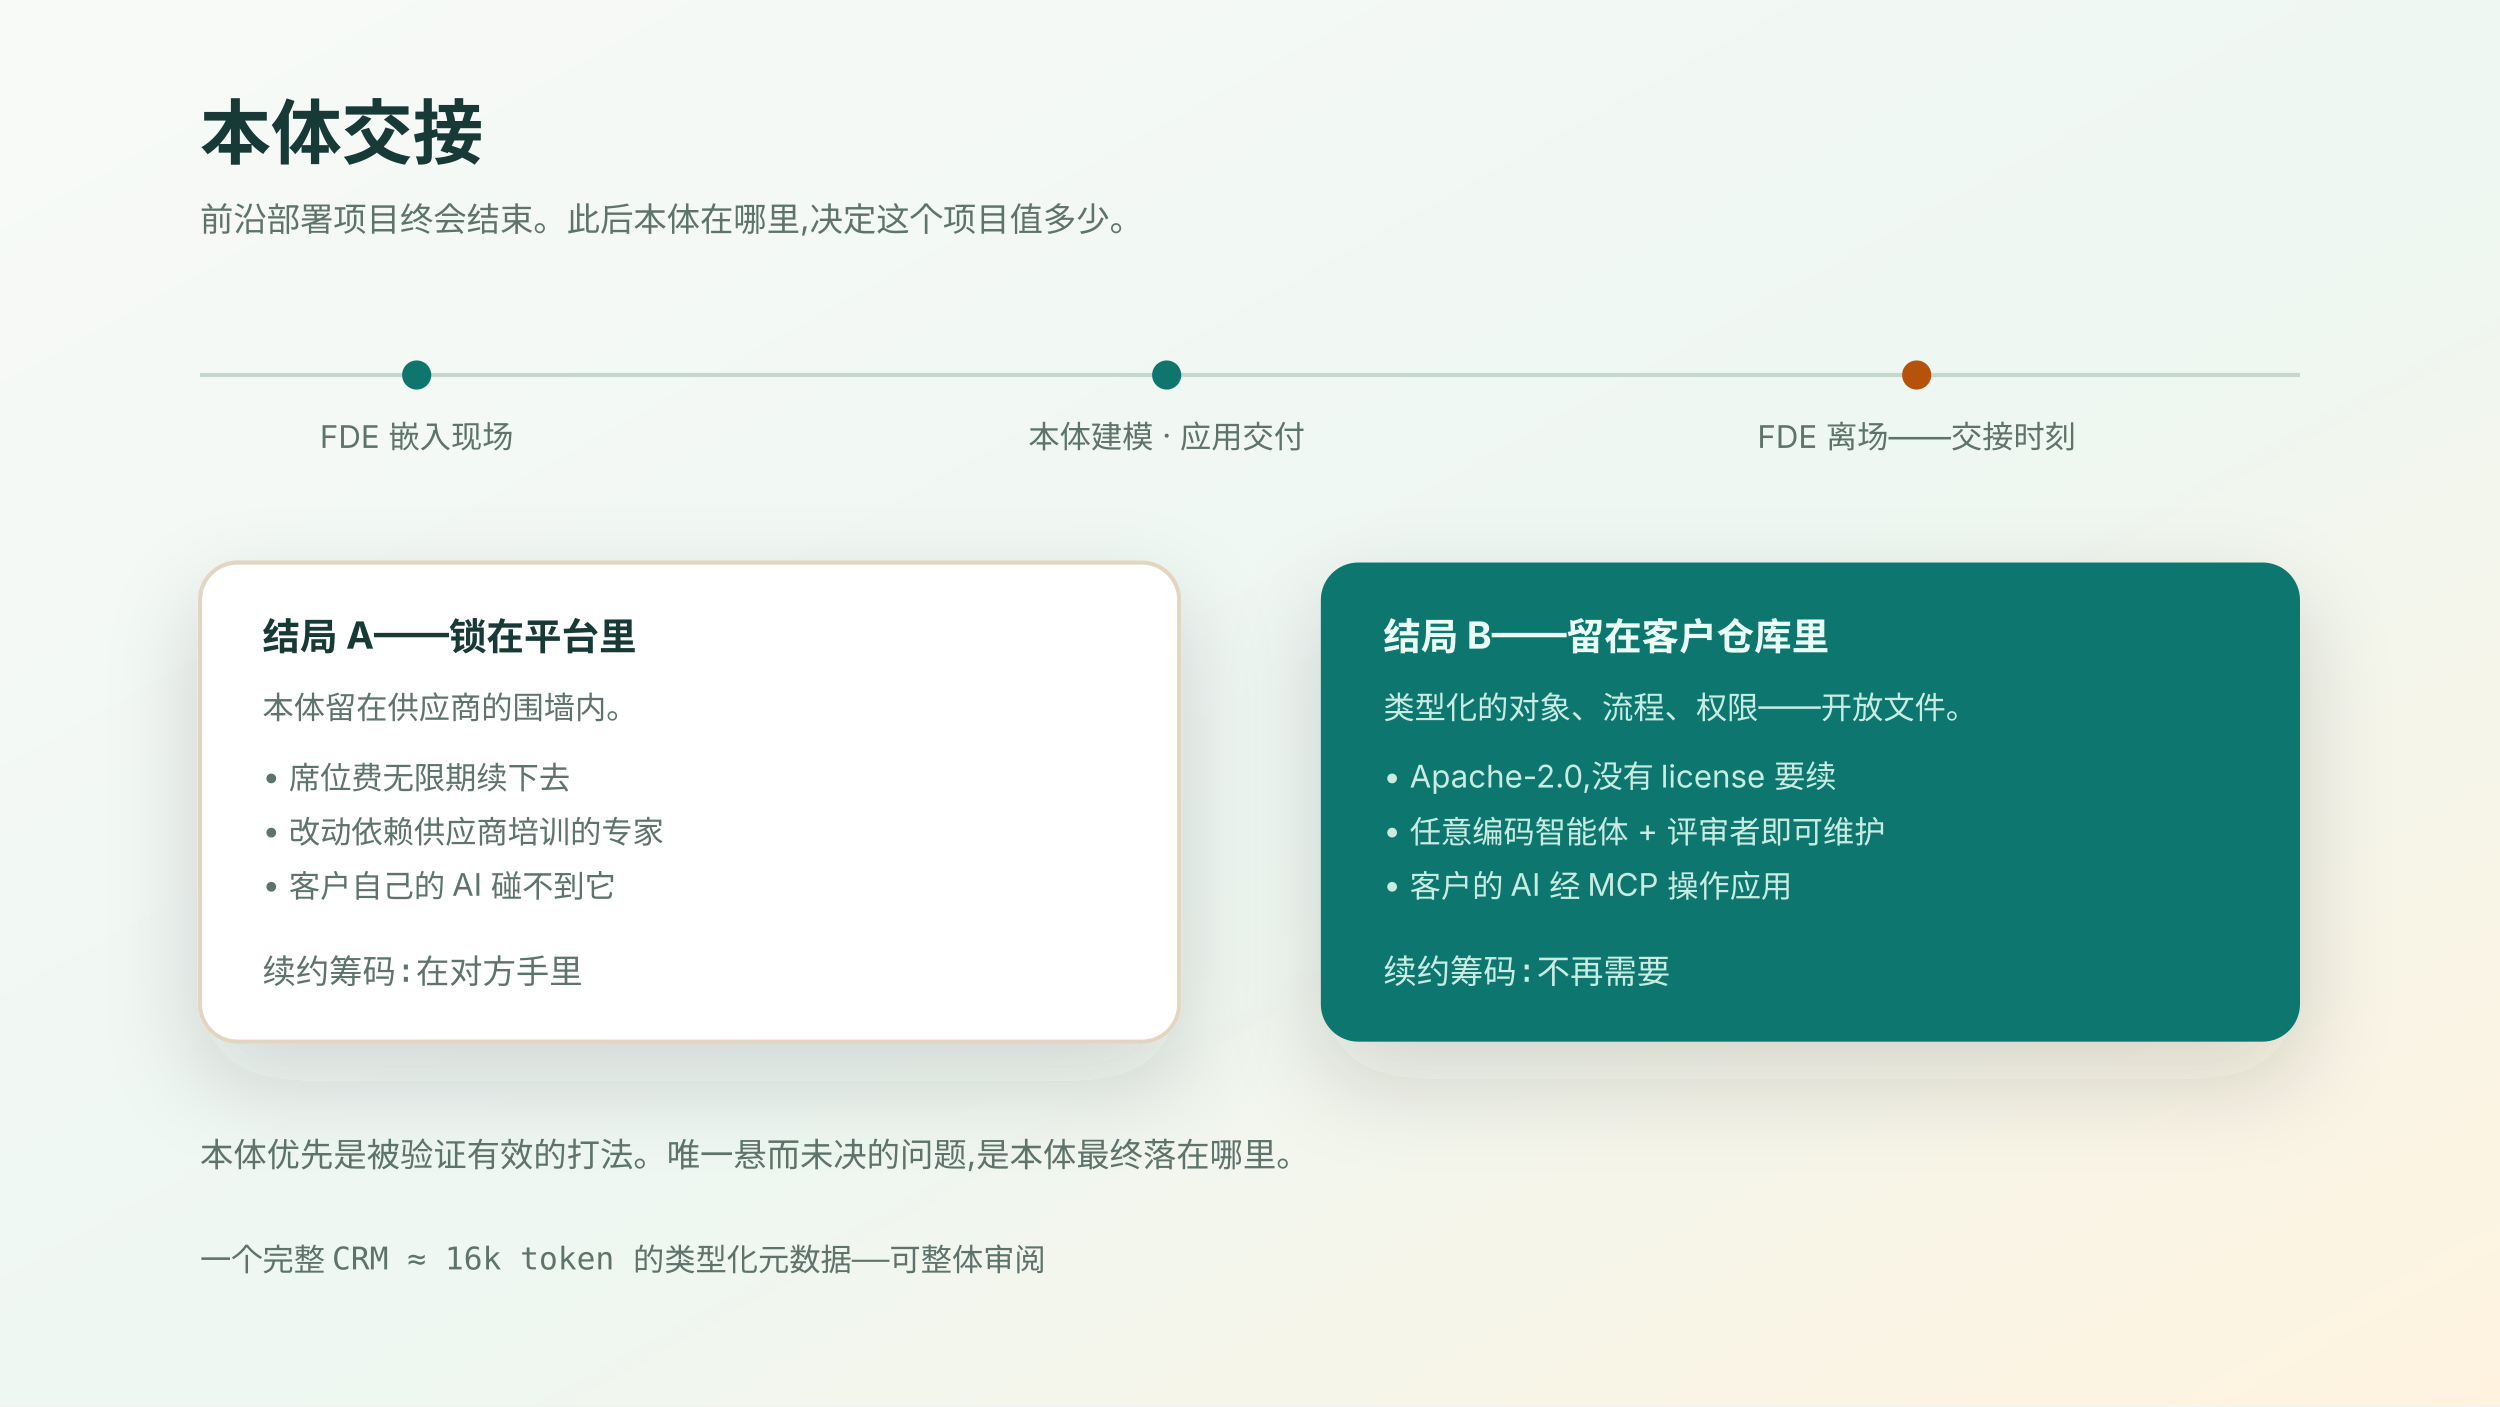
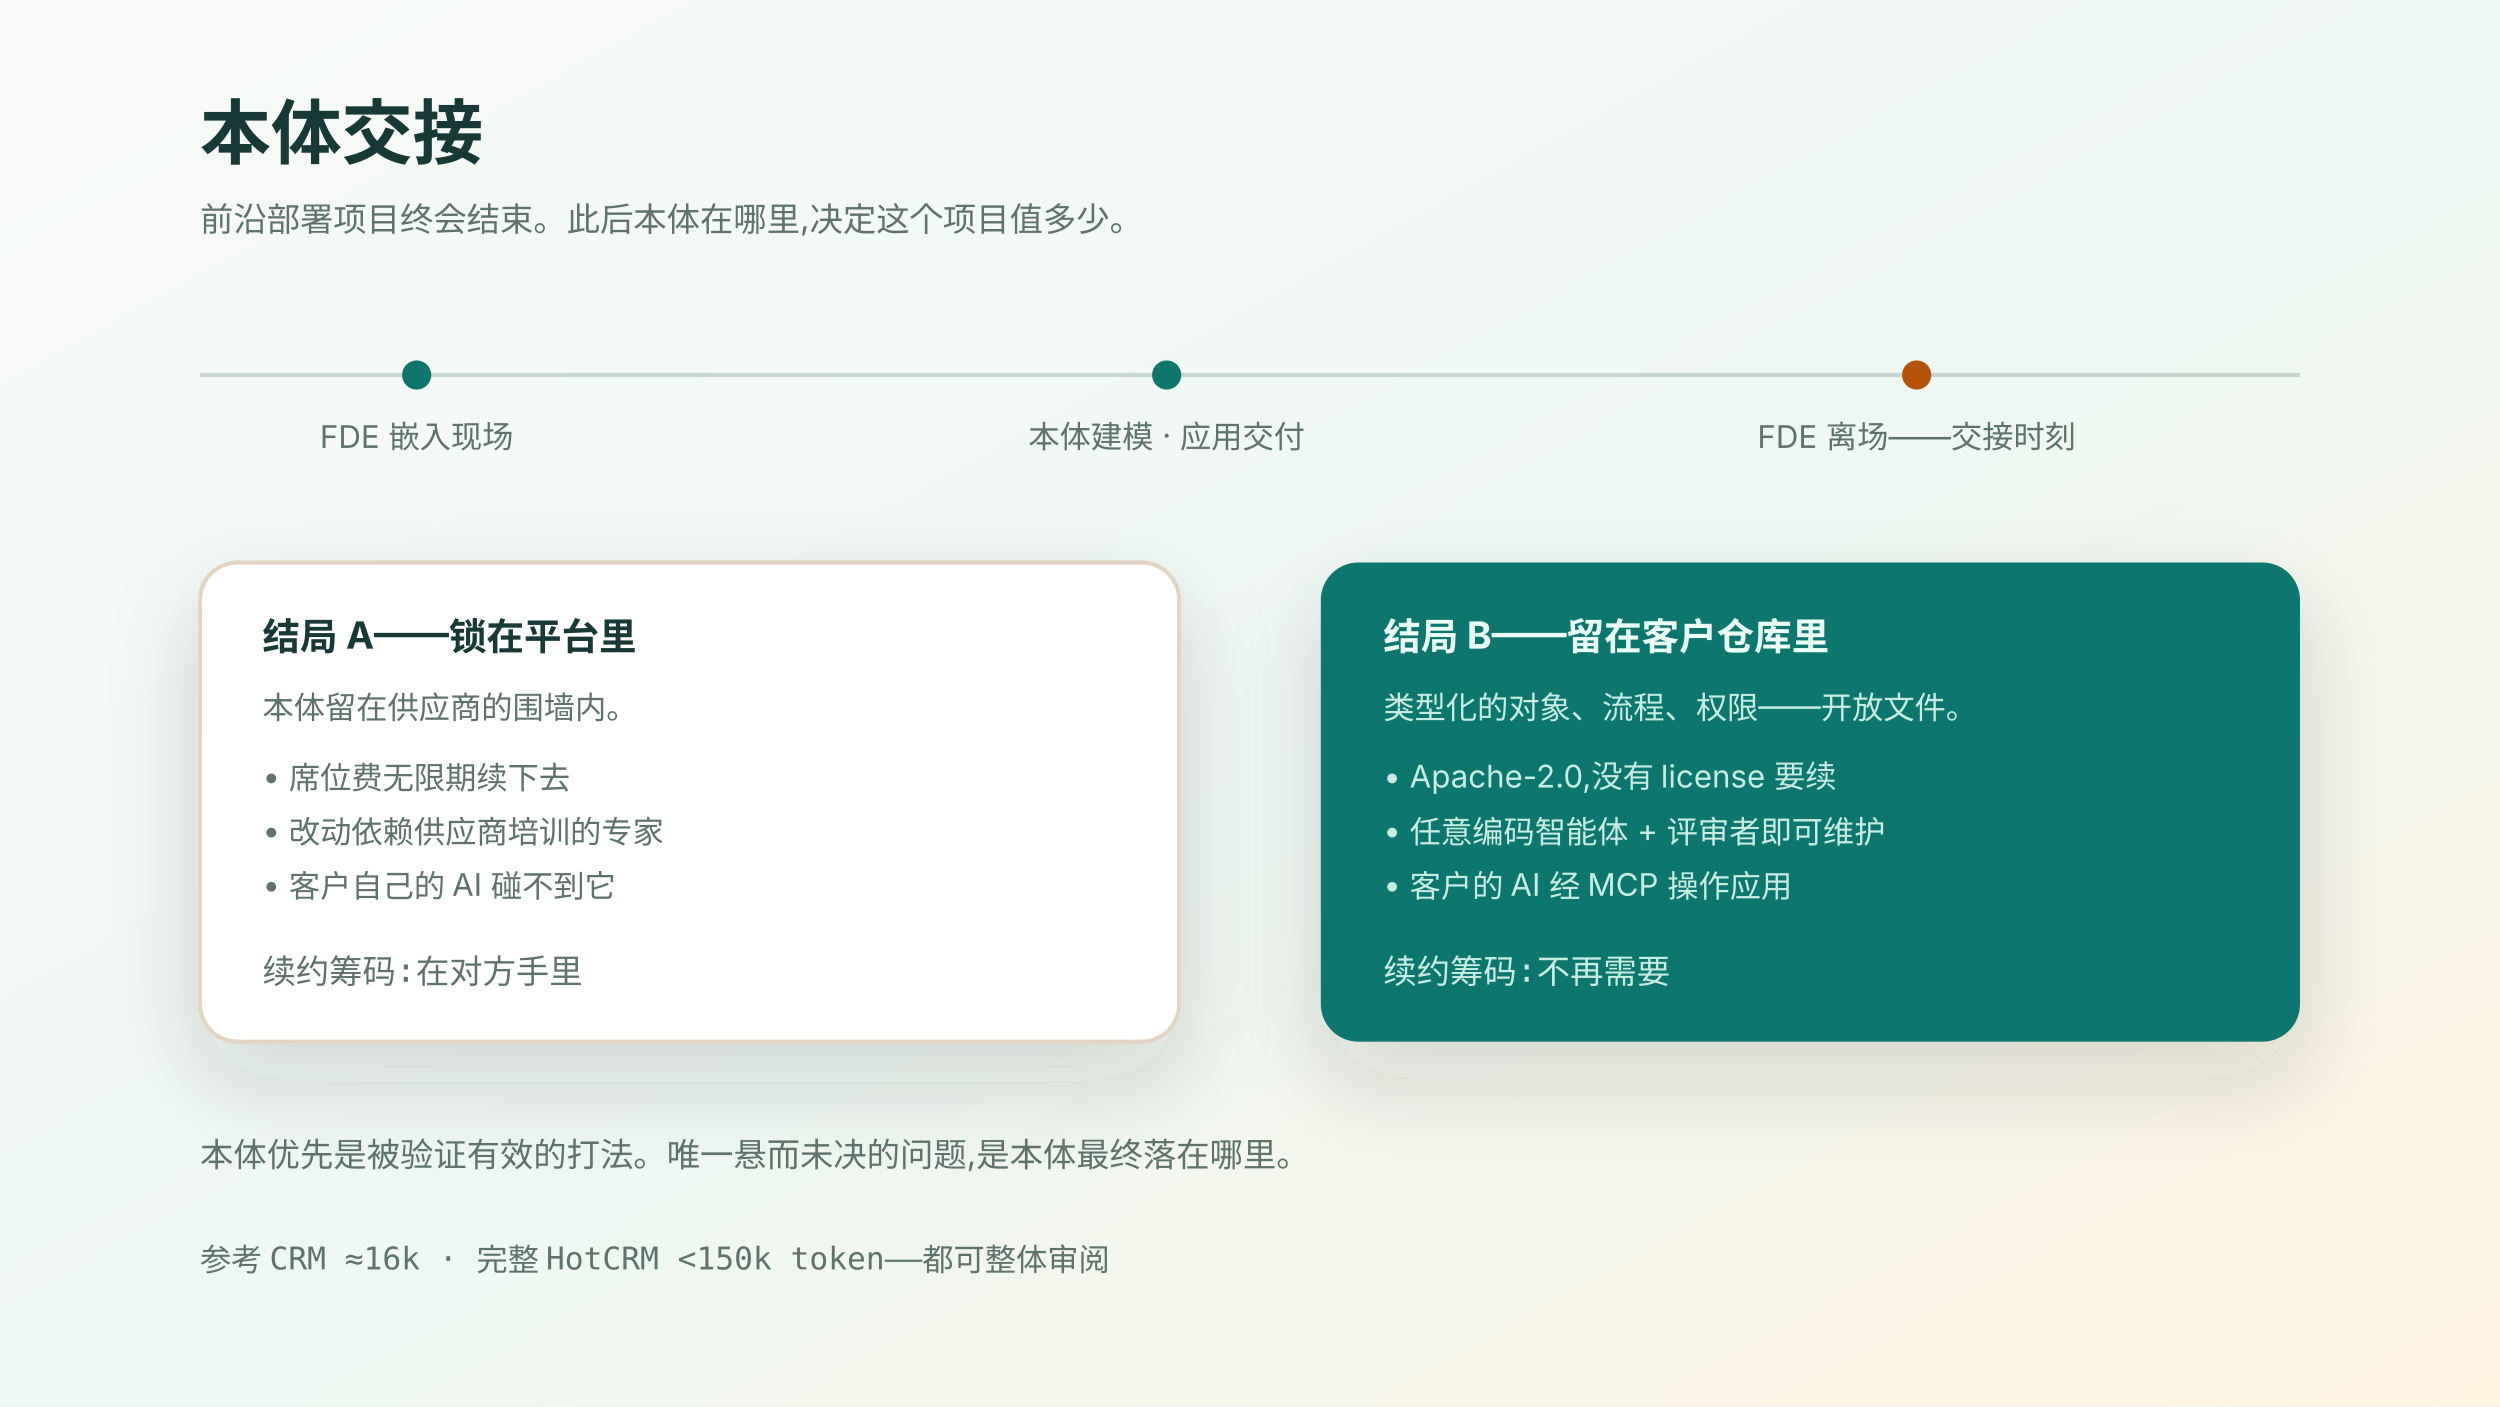
<svg xmlns="http://www.w3.org/2000/svg" viewBox="0 0 1200 675" role="img" aria-label="本体交接：FDE 离场后,本体要么锁在平台里,要么作为类型化文件留在客户仓库中">
  <defs>
    <linearGradient id="bg" x1="0" x2="1" y1="0" y2="1">
      <stop stop-color="#f8faf7" />
      <stop offset=".55" stop-color="#eef7f2" />
      <stop offset="1" stop-color="#fff3df" />
    </linearGradient>
    <filter id="shadow" x="-20%" y="-20%" width="140%" height="150%">
      <feDropShadow dx="0" dy="18" stdDeviation="22" flood-color="#24342f" flood-opacity=".16" />
    </filter>
    <style>
      text{font-family:-apple-system,BlinkMacSystemFont,"PingFang SC","Microsoft YaHei",sans-serif;fill:#173a36}
      .tiny{font-size:16px;fill:#5d736b}
      .label{font-size:18px;font-weight:720}
      .soft{fill:#5d736b;font-size:15px}
      .mono{font-family:ui-monospace,"SF Mono",Menlo,monospace}
      .invert{fill:#eafff6}
    </style>
  </defs>
  <rect width="1200" height="675" fill="url(#bg)" />
  <text x="96" y="76" font-size="34" font-weight="780">本体交接</text>
  <text x="96" y="111" class="tiny">前沿部署项目终会结束。此后本体在哪里,决定这个项目值多少。</text>
  <line x1="96" y1="180" x2="1104" y2="180" stroke="#c7d6cf" stroke-width="2" />
  <circle cx="200" cy="180" r="7" fill="#0f766e" />
  <text x="200" y="215" text-anchor="middle" class="soft">FDE 嵌入现场</text>
  <circle cx="560" cy="180" r="7" fill="#0f766e" />
  <text x="560" y="215" text-anchor="middle" class="soft">本体建模 · 应用交付</text>
  <circle cx="920" cy="180" r="7" fill="#b45309" />
  <text x="920" y="215" text-anchor="middle" class="soft">FDE 离场——交接时刻</text>
  <rect x="96" y="270" width="470" height="230" rx="18" fill="#ffffff" stroke="#e2d6c3" stroke-width="2" filter="url(#shadow)" />
  <text x="126" y="312" class="label">结局 A——锁在平台里</text>
  <text x="126" y="345" class="soft">本体留在供应商的围墙内。</text>
  <text x="126" y="378" class="soft">• 席位费无限期续下去</text>
  <text x="126" y="404" class="soft">• 改动依赖供应商培训的专家</text>
  <text x="126" y="430" class="soft">• 客户自己的 AI 碰不到它</text>
  <text x="126" y="472" class="tiny mono">续约筹码:在对方手里</text>
  <rect x="634" y="270" width="470" height="230" rx="18" fill="#0f766e" filter="url(#shadow)" />
  <text x="664" y="312" class="label invert">结局 B——留在客户仓库里</text>
  <text x="664" y="345" style="fill:#c8ece2;font-size:15px">类型化的对象、流程、权限——开放文件。</text>
  <text x="664" y="378" style="fill:#c8ece2;font-size:15px">• Apache-2.0,没有 license 要续</text>
  <text x="664" y="404" style="fill:#c8ece2;font-size:15px">• 任意编码智能体 + 评审者即可维护</text>
  <text x="664" y="430" style="fill:#c8ece2;font-size:15px">• 客户的 AI 经 MCP 操作应用</text>
  <text x="664" y="472" class="mono" style="fill:#c8ece2;font-size:16px">续约筹码:不再需要</text>
  <text x="96" y="560" class="tiny">本体优先是被验证有效的打法。唯一悬而未决的问题,是本体最终落在哪里。</text>
-   <text x="96" y="610" class="soft mono">一个完整 CRM ≈ 16k token 的类型化元数据——可整体审阅</text>
+   <text x="96" y="610" class="soft mono">参考 CRM ≈16k · 完整 HotCRM &lt;150k token——都可整体审阅</text>
</svg>
